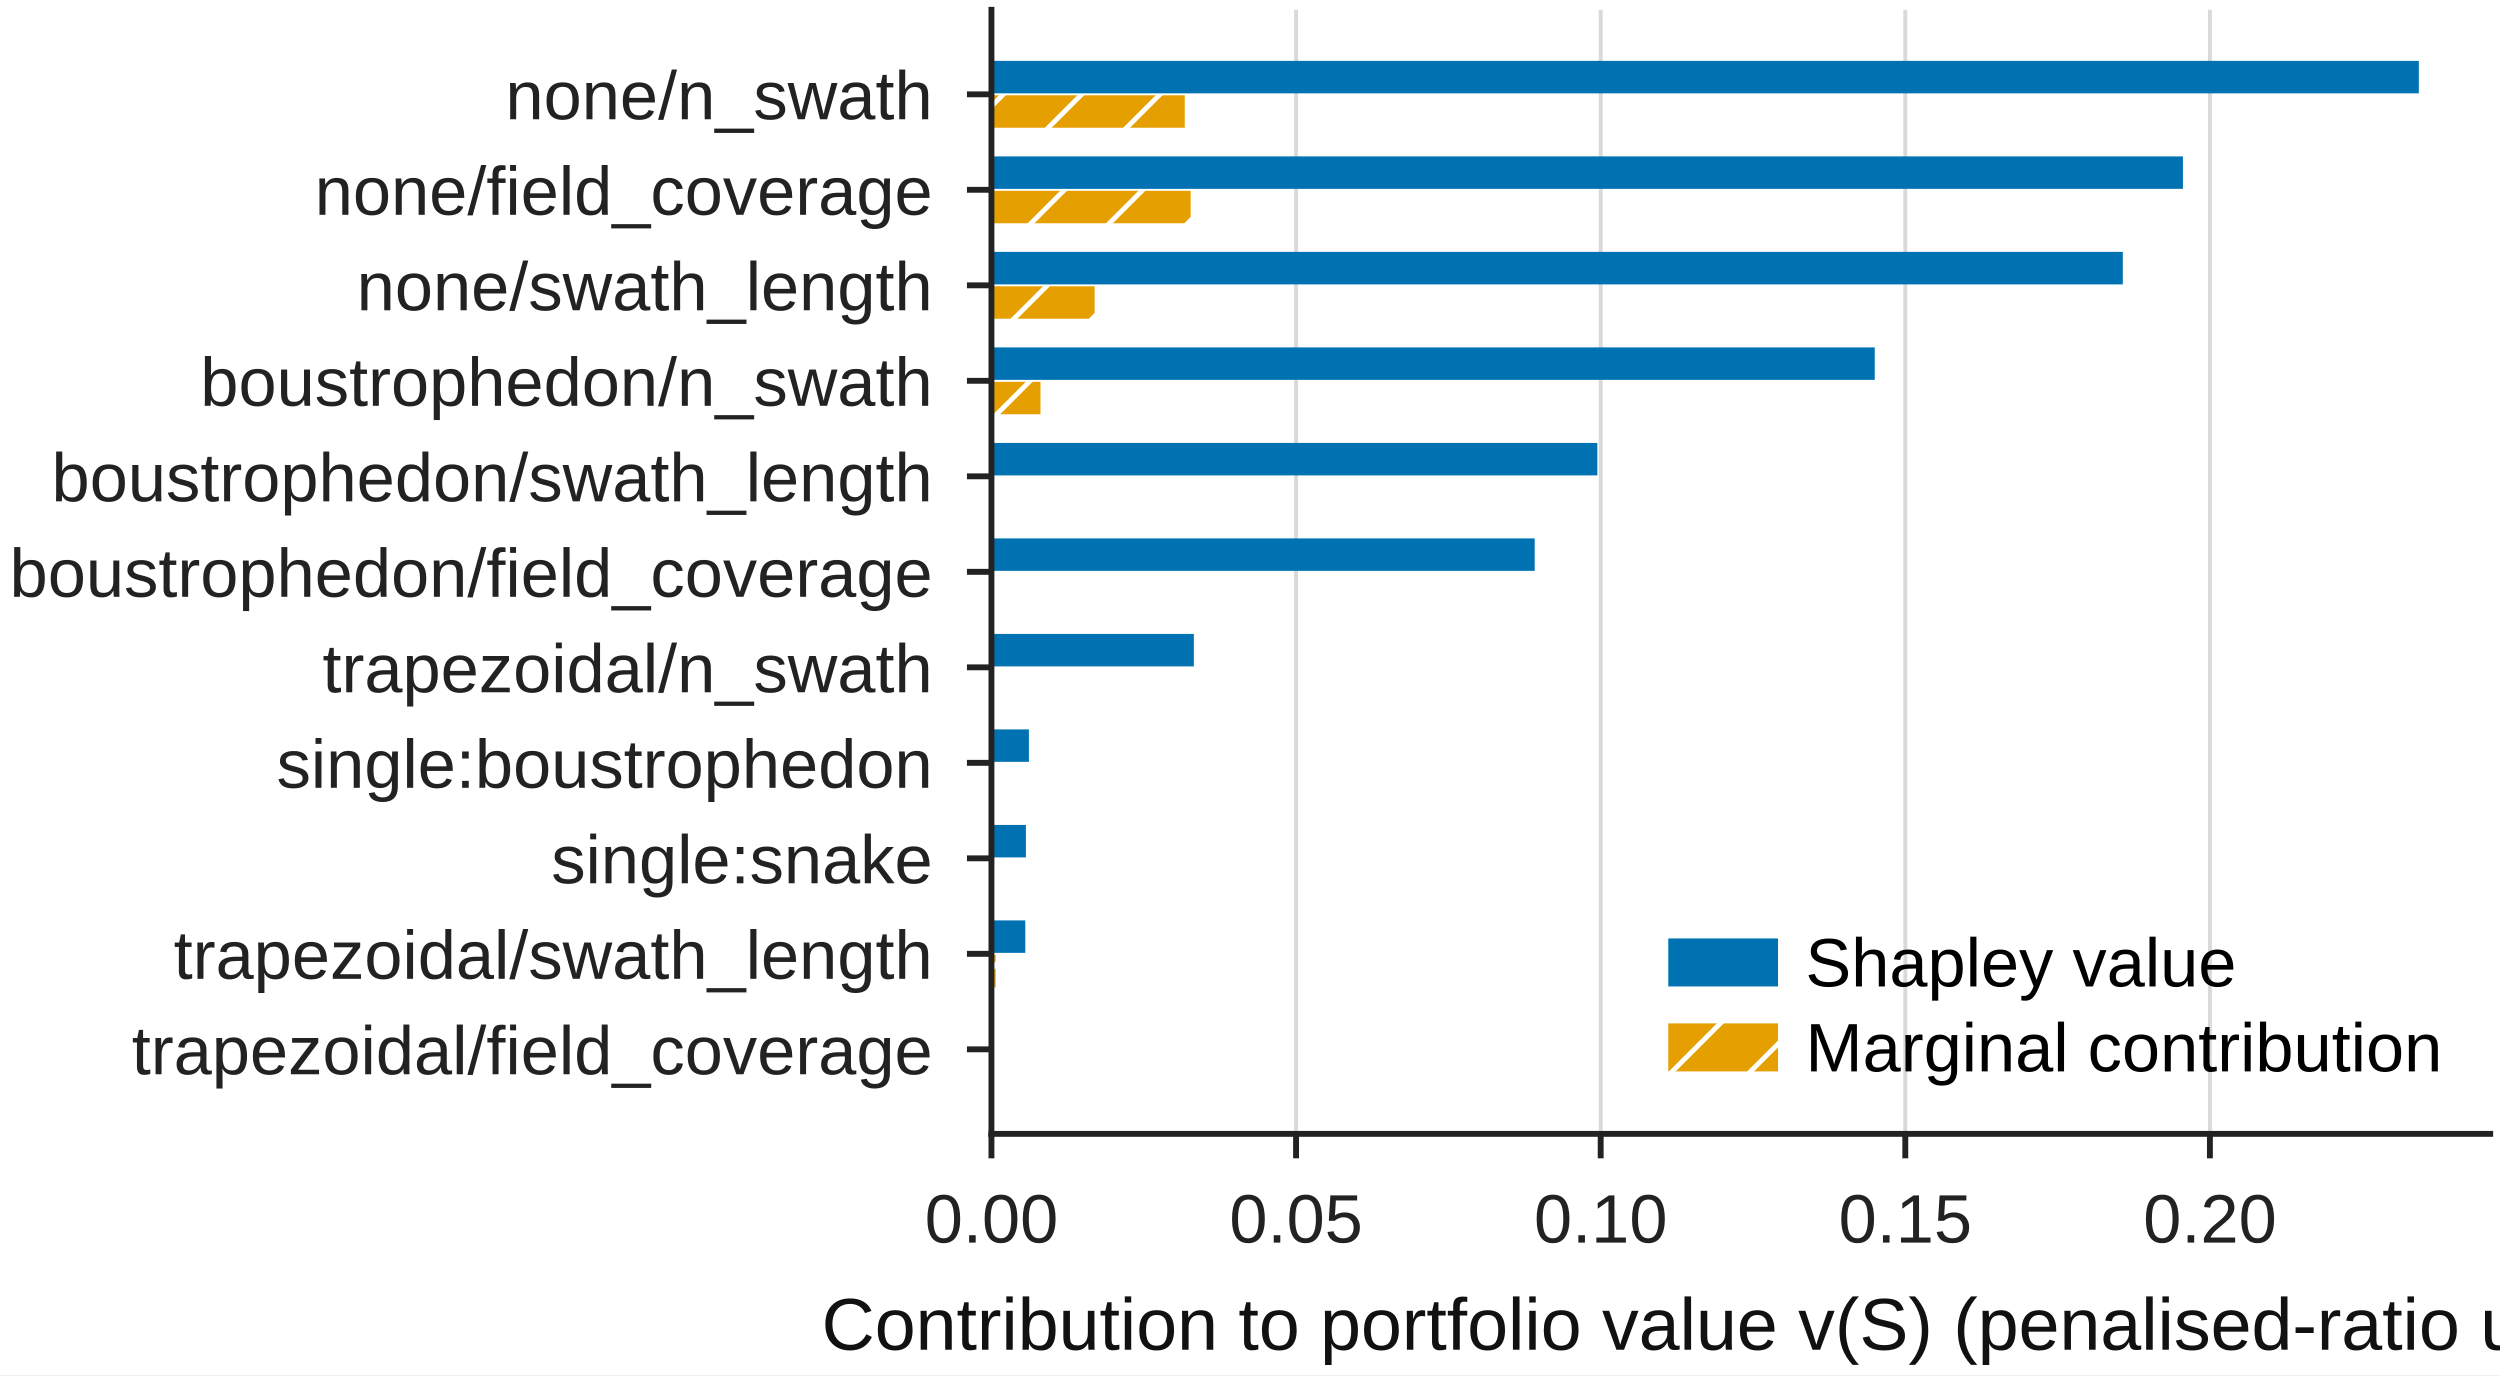
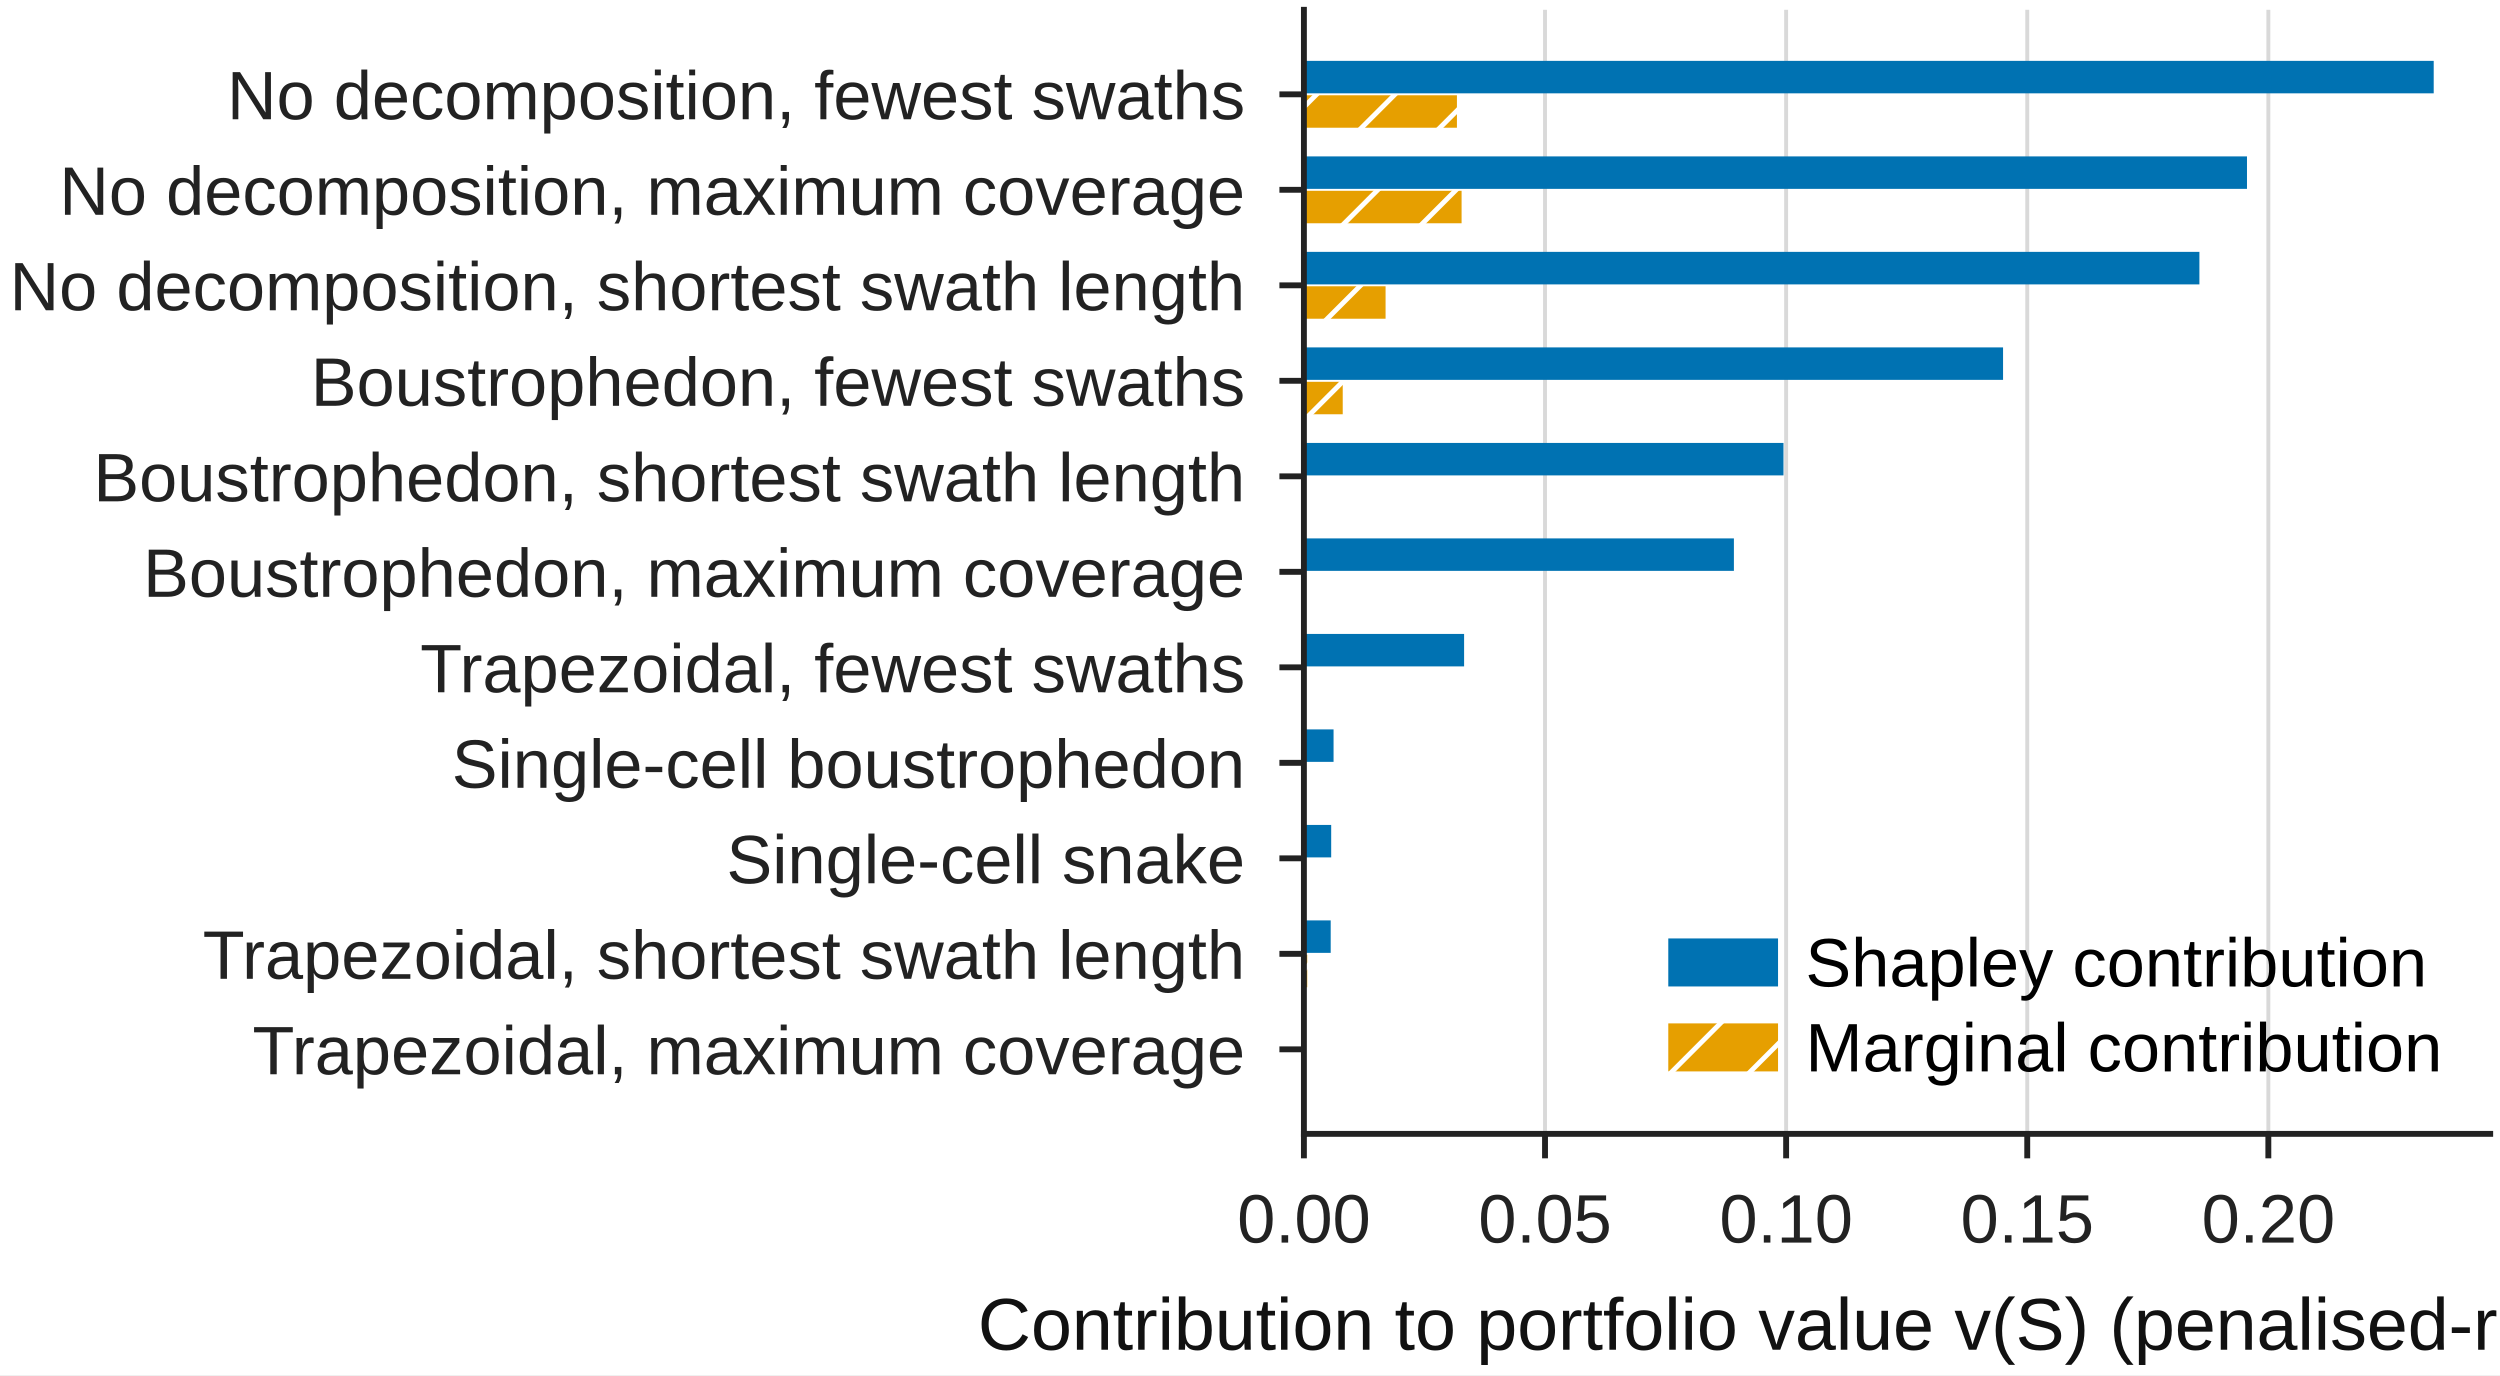
<svg xmlns="http://www.w3.org/2000/svg" xmlns:xlink="http://www.w3.org/1999/xlink" width="255.118pt" height="140.315pt" viewBox="0 0 255.118 140.315" version="1.1">
  <defs>
    <style type="text/css">*{stroke-linejoin: round; stroke-linecap: butt}</style>
  </defs>
  <g id="figure_1">
    <g id="patch_1">
      <path d="M 0 140.315  L 255.118 140.315  L 255.118 0  L 0 0  z " style="fill: #ffffff" />
    </g>
    <g id="axes_1">
      <g id="patch_2">
-         <path d="M 101.174 115.707  L 254.118 115.707  L 254.118 1  L 101.174 1  z " style="fill: #ffffff" />
+         <path d="M 133.06 115.707  L 254.118 115.707  L 254.118 1  L 133.06 1  z " style="fill: #ffffff" />
      </g>
      <g id="matplotlib.axis_1">
        <g id="xtick_1">
          <g id="line2d_1">
-             <path d="M 101.174 115.707  L 101.174 1  " clip-path="url(#pc41d55b764)" style="fill: none; stroke: #d9d9d9; stroke-width: 0.4; stroke-linecap: square" />
+             <path d="M 133.06 115.707  L 133.06 1  " clip-path="url(#pca3417e3d1)" style="fill: none; stroke: #d9d9d9; stroke-width: 0.4; stroke-linecap: square" />
          </g>
          <g id="line2d_2">
            <defs>
-               <path id="mf3bed3c013" d="M 0 0  L 0 2.5  " style="stroke: #222222; stroke-width: 0.6" />
+               <path id="mf13d6cfd3d" d="M 0 0  L 0 2.5  " style="stroke: #222222; stroke-width: 0.6" />
            </defs>
            <g>
-               <use xlink:href="#mf3bed3c013" x="101.174" y="115.707" style="fill: #222222; stroke: #222222; stroke-width: 0.6" />
+               <use xlink:href="#mf13d6cfd3d" x="133.06" y="115.707" style="fill: #222222; stroke: #222222; stroke-width: 0.6" />
            </g>
          </g>
          <g id="text_1">
-             <text style="font-size: 7px; font-family: 'Liberation Sans', 'DejaVu Sans'; text-anchor: middle; fill: #222222" x="101.174" y="126.803" transform="rotate(-0 101.1741 126.8032)">0.00</text>
+             <text style="font-size: 7px; font-family: 'Liberation Sans', 'DejaVu Sans'; text-anchor: middle; fill: #222222" x="133.06" y="126.803" transform="rotate(-0 133.0602 126.8032)">0.00</text>
          </g>
        </g>
        <g id="xtick_2">
          <g id="line2d_3">
-             <path d="M 132.259 115.707  L 132.259 1  " clip-path="url(#pc41d55b764)" style="fill: none; stroke: #d9d9d9; stroke-width: 0.4; stroke-linecap: square" />
+             <path d="M 157.665 115.707  L 157.665 1  " clip-path="url(#pca3417e3d1)" style="fill: none; stroke: #d9d9d9; stroke-width: 0.4; stroke-linecap: square" />
          </g>
          <g id="line2d_4">
            <g>
-               <use xlink:href="#mf3bed3c013" x="132.259" y="115.707" style="fill: #222222; stroke: #222222; stroke-width: 0.6" />
+               <use xlink:href="#mf13d6cfd3d" x="157.665" y="115.707" style="fill: #222222; stroke: #222222; stroke-width: 0.6" />
            </g>
          </g>
          <g id="text_2">
-             <text style="font-size: 7px; font-family: 'Liberation Sans', 'DejaVu Sans'; text-anchor: middle; fill: #222222" x="132.259" y="126.803" transform="rotate(-0 132.2593 126.8032)">0.05</text>
+             <text style="font-size: 7px; font-family: 'Liberation Sans', 'DejaVu Sans'; text-anchor: middle; fill: #222222" x="157.665" y="126.803" transform="rotate(-0 157.6647 126.8032)">0.05</text>
          </g>
        </g>
        <g id="xtick_3">
          <g id="line2d_5">
-             <path d="M 163.345 115.707  L 163.345 1  " clip-path="url(#pc41d55b764)" style="fill: none; stroke: #d9d9d9; stroke-width: 0.4; stroke-linecap: square" />
+             <path d="M 182.269 115.707  L 182.269 1  " clip-path="url(#pca3417e3d1)" style="fill: none; stroke: #d9d9d9; stroke-width: 0.4; stroke-linecap: square" />
          </g>
          <g id="line2d_6">
            <g>
-               <use xlink:href="#mf3bed3c013" x="163.345" y="115.707" style="fill: #222222; stroke: #222222; stroke-width: 0.6" />
+               <use xlink:href="#mf13d6cfd3d" x="182.269" y="115.707" style="fill: #222222; stroke: #222222; stroke-width: 0.6" />
            </g>
          </g>
          <g id="text_3">
-             <text style="font-size: 7px; font-family: 'Liberation Sans', 'DejaVu Sans'; text-anchor: middle; fill: #222222" x="163.345" y="126.803" transform="rotate(-0 163.3446 126.8032)">0.10</text>
+             <text style="font-size: 7px; font-family: 'Liberation Sans', 'DejaVu Sans'; text-anchor: middle; fill: #222222" x="182.269" y="126.803" transform="rotate(-0 182.2692 126.8032)">0.10</text>
          </g>
        </g>
        <g id="xtick_4">
          <g id="line2d_7">
-             <path d="M 194.43 115.707  L 194.43 1  " clip-path="url(#pc41d55b764)" style="fill: none; stroke: #d9d9d9; stroke-width: 0.4; stroke-linecap: square" />
+             <path d="M 206.874 115.707  L 206.874 1  " clip-path="url(#pca3417e3d1)" style="fill: none; stroke: #d9d9d9; stroke-width: 0.4; stroke-linecap: square" />
          </g>
          <g id="line2d_8">
            <g>
-               <use xlink:href="#mf3bed3c013" x="194.43" y="115.707" style="fill: #222222; stroke: #222222; stroke-width: 0.6" />
+               <use xlink:href="#mf13d6cfd3d" x="206.874" y="115.707" style="fill: #222222; stroke: #222222; stroke-width: 0.6" />
            </g>
          </g>
          <g id="text_4">
-             <text style="font-size: 7px; font-family: 'Liberation Sans', 'DejaVu Sans'; text-anchor: middle; fill: #222222" x="194.43" y="126.803" transform="rotate(-0 194.4298 126.8032)">0.15</text>
+             <text style="font-size: 7px; font-family: 'Liberation Sans', 'DejaVu Sans'; text-anchor: middle; fill: #222222" x="206.874" y="126.803" transform="rotate(-0 206.8738 126.8032)">0.15</text>
          </g>
        </g>
        <g id="xtick_5">
          <g id="line2d_9">
-             <path d="M 225.515 115.707  L 225.515 1  " clip-path="url(#pc41d55b764)" style="fill: none; stroke: #d9d9d9; stroke-width: 0.4; stroke-linecap: square" />
+             <path d="M 231.478 115.707  L 231.478 1  " clip-path="url(#pca3417e3d1)" style="fill: none; stroke: #d9d9d9; stroke-width: 0.4; stroke-linecap: square" />
          </g>
          <g id="line2d_10">
            <g>
-               <use xlink:href="#mf3bed3c013" x="225.515" y="115.707" style="fill: #222222; stroke: #222222; stroke-width: 0.6" />
+               <use xlink:href="#mf13d6cfd3d" x="231.478" y="115.707" style="fill: #222222; stroke: #222222; stroke-width: 0.6" />
            </g>
          </g>
          <g id="text_5">
-             <text style="font-size: 7px; font-family: 'Liberation Sans', 'DejaVu Sans'; text-anchor: middle; fill: #222222" x="225.515" y="126.803" transform="rotate(-0 225.5151 126.8032)">0.20</text>
+             <text style="font-size: 7px; font-family: 'Liberation Sans', 'DejaVu Sans'; text-anchor: middle; fill: #222222" x="231.478" y="126.803" transform="rotate(-0 231.4783 126.8032)">0.20</text>
          </g>
        </g>
        <g id="text_6">
-           <text style="font-size: 7.5px; font-family: 'Liberation Sans', 'DejaVu Sans'; text-anchor: middle; fill: #111111" x="177.646" y="137.737" transform="rotate(-0 177.6461 137.7366)">Contribution to portfolio value v(S) (penalised-ratio units)</text>
+           <text style="font-size: 7.5px; font-family: 'Liberation Sans', 'DejaVu Sans'; text-anchor: middle; fill: #111111" x="193.589" y="137.737" transform="rotate(-0 193.5891 137.7366)">Contribution to portfolio value v(S) (penalised-ratio units)</text>
        </g>
      </g>
      <g id="matplotlib.axis_2">
        <g id="ytick_1">
          <g id="line2d_11">
            <defs>
-               <path id="ma8d4953809" d="M 0 0  L -2.5 0  " style="stroke: #222222; stroke-width: 0.6" />
+               <path id="m7d132f472e" d="M 0 0  L -2.5 0  " style="stroke: #222222; stroke-width: 0.6" />
            </defs>
            <g>
-               <use xlink:href="#ma8d4953809" x="101.174" y="9.625" style="fill: #222222; stroke: #222222; stroke-width: 0.6" />
+               <use xlink:href="#m7d132f472e" x="133.06" y="9.625" style="fill: #222222; stroke: #222222; stroke-width: 0.6" />
            </g>
          </g>
          <g id="text_7">
-             <text style="font-size: 7px; font-family: 'Liberation Sans', 'DejaVu Sans'; text-anchor: end; fill: #222222" x="95.174" y="12.173" transform="rotate(-0 95.17406 12.17305)">none/n_swath</text>
+             <text style="font-size: 7px; font-family: 'Liberation Sans', 'DejaVu Sans'; text-anchor: end; fill: #222222" x="127.06" y="12.173" transform="rotate(-0 127.0602 12.17305)">No decomposition, fewest swaths</text>
          </g>
        </g>
        <g id="ytick_2">
          <g id="line2d_12">
            <g>
-               <use xlink:href="#ma8d4953809" x="101.174" y="19.371" style="fill: #222222; stroke: #222222; stroke-width: 0.6" />
+               <use xlink:href="#m7d132f472e" x="133.06" y="19.371" style="fill: #222222; stroke: #222222; stroke-width: 0.6" />
            </g>
          </g>
          <g id="text_8">
-             <text style="font-size: 7px; font-family: 'Liberation Sans', 'DejaVu Sans'; text-anchor: end; fill: #222222" x="95.174" y="21.919" transform="rotate(-0 95.17406 21.91877)">none/field_coverage</text>
+             <text style="font-size: 7px; font-family: 'Liberation Sans', 'DejaVu Sans'; text-anchor: end; fill: #222222" x="127.06" y="21.919" transform="rotate(-0 127.0602 21.91877)">No decomposition, maximum coverage</text>
          </g>
        </g>
        <g id="ytick_3">
          <g id="line2d_13">
            <g>
-               <use xlink:href="#ma8d4953809" x="101.174" y="29.116" style="fill: #222222; stroke: #222222; stroke-width: 0.6" />
+               <use xlink:href="#m7d132f472e" x="133.06" y="29.116" style="fill: #222222; stroke: #222222; stroke-width: 0.6" />
            </g>
          </g>
          <g id="text_9">
-             <text style="font-size: 7px; font-family: 'Liberation Sans', 'DejaVu Sans'; text-anchor: end; fill: #222222" x="95.174" y="31.664" transform="rotate(-0 95.17406 31.66448)">none/swath_length</text>
+             <text style="font-size: 7px; font-family: 'Liberation Sans', 'DejaVu Sans'; text-anchor: end; fill: #222222" x="127.06" y="31.664" transform="rotate(-0 127.0602 31.66448)">No decomposition, shortest swath length</text>
          </g>
        </g>
        <g id="ytick_4">
          <g id="line2d_14">
            <g>
-               <use xlink:href="#ma8d4953809" x="101.174" y="38.862" style="fill: #222222; stroke: #222222; stroke-width: 0.6" />
+               <use xlink:href="#m7d132f472e" x="133.06" y="38.862" style="fill: #222222; stroke: #222222; stroke-width: 0.6" />
            </g>
          </g>
          <g id="text_10">
-             <text style="font-size: 7px; font-family: 'Liberation Sans', 'DejaVu Sans'; text-anchor: end; fill: #222222" x="95.174" y="41.41" transform="rotate(-0 95.17406 41.41019)">boustrophedon/n_swath</text>
+             <text style="font-size: 7px; font-family: 'Liberation Sans', 'DejaVu Sans'; text-anchor: end; fill: #222222" x="127.06" y="41.41" transform="rotate(-0 127.0602 41.41019)">Boustrophedon, fewest swaths</text>
          </g>
        </g>
        <g id="ytick_5">
          <g id="line2d_15">
            <g>
-               <use xlink:href="#ma8d4953809" x="101.174" y="48.608" style="fill: #222222; stroke: #222222; stroke-width: 0.6" />
+               <use xlink:href="#m7d132f472e" x="133.06" y="48.608" style="fill: #222222; stroke: #222222; stroke-width: 0.6" />
            </g>
          </g>
          <g id="text_11">
-             <text style="font-size: 7px; font-family: 'Liberation Sans', 'DejaVu Sans'; text-anchor: end; fill: #222222" x="95.174" y="51.156" transform="rotate(-0 95.17406 51.15591)">boustrophedon/swath_length</text>
+             <text style="font-size: 7px; font-family: 'Liberation Sans', 'DejaVu Sans'; text-anchor: end; fill: #222222" x="127.06" y="51.156" transform="rotate(-0 127.0602 51.15591)">Boustrophedon, shortest swath length</text>
          </g>
        </g>
        <g id="ytick_6">
          <g id="line2d_16">
            <g>
-               <use xlink:href="#ma8d4953809" x="101.174" y="58.354" style="fill: #222222; stroke: #222222; stroke-width: 0.6" />
+               <use xlink:href="#m7d132f472e" x="133.06" y="58.354" style="fill: #222222; stroke: #222222; stroke-width: 0.6" />
            </g>
          </g>
          <g id="text_12">
-             <text style="font-size: 7px; font-family: 'Liberation Sans', 'DejaVu Sans'; text-anchor: end; fill: #222222" x="95.174" y="60.902" transform="rotate(-0 95.17406 60.90162)">boustrophedon/field_coverage</text>
+             <text style="font-size: 7px; font-family: 'Liberation Sans', 'DejaVu Sans'; text-anchor: end; fill: #222222" x="127.06" y="60.902" transform="rotate(-0 127.0602 60.90162)">Boustrophedon, maximum coverage</text>
          </g>
        </g>
        <g id="ytick_7">
          <g id="line2d_17">
            <g>
-               <use xlink:href="#ma8d4953809" x="101.174" y="68.099" style="fill: #222222; stroke: #222222; stroke-width: 0.6" />
+               <use xlink:href="#m7d132f472e" x="133.06" y="68.099" style="fill: #222222; stroke: #222222; stroke-width: 0.6" />
            </g>
          </g>
          <g id="text_13">
-             <text style="font-size: 7px; font-family: 'Liberation Sans', 'DejaVu Sans'; text-anchor: end; fill: #222222" x="95.174" y="70.647" transform="rotate(-0 95.17406 70.64733)">trapezoidal/n_swath</text>
+             <text style="font-size: 7px; font-family: 'Liberation Sans', 'DejaVu Sans'; text-anchor: end; fill: #222222" x="127.06" y="70.647" transform="rotate(-0 127.0602 70.64733)">Trapezoidal, fewest swaths</text>
          </g>
        </g>
        <g id="ytick_8">
          <g id="line2d_18">
            <g>
-               <use xlink:href="#ma8d4953809" x="101.174" y="77.845" style="fill: #222222; stroke: #222222; stroke-width: 0.6" />
+               <use xlink:href="#m7d132f472e" x="133.06" y="77.845" style="fill: #222222; stroke: #222222; stroke-width: 0.6" />
            </g>
          </g>
          <g id="text_14">
-             <text style="font-size: 7px; font-family: 'Liberation Sans', 'DejaVu Sans'; text-anchor: end; fill: #222222" x="95.174" y="80.393" transform="rotate(-0 95.17406 80.39305)">single:boustrophedon</text>
+             <text style="font-size: 7px; font-family: 'Liberation Sans', 'DejaVu Sans'; text-anchor: end; fill: #222222" x="127.06" y="80.393" transform="rotate(-0 127.0602 80.39305)">Single-cell boustrophedon</text>
          </g>
        </g>
        <g id="ytick_9">
          <g id="line2d_19">
            <g>
-               <use xlink:href="#ma8d4953809" x="101.174" y="87.591" style="fill: #222222; stroke: #222222; stroke-width: 0.6" />
+               <use xlink:href="#m7d132f472e" x="133.06" y="87.591" style="fill: #222222; stroke: #222222; stroke-width: 0.6" />
            </g>
          </g>
          <g id="text_15">
-             <text style="font-size: 7px; font-family: 'Liberation Sans', 'DejaVu Sans'; text-anchor: end; fill: #222222" x="95.174" y="90.139" transform="rotate(-0 95.17406 90.13876)">single:snake</text>
+             <text style="font-size: 7px; font-family: 'Liberation Sans', 'DejaVu Sans'; text-anchor: end; fill: #222222" x="127.06" y="90.139" transform="rotate(-0 127.0602 90.13876)">Single-cell snake</text>
          </g>
        </g>
        <g id="ytick_10">
          <g id="line2d_20">
            <g>
-               <use xlink:href="#ma8d4953809" x="101.174" y="97.336" style="fill: #222222; stroke: #222222; stroke-width: 0.6" />
+               <use xlink:href="#m7d132f472e" x="133.06" y="97.336" style="fill: #222222; stroke: #222222; stroke-width: 0.6" />
            </g>
          </g>
          <g id="text_16">
-             <text style="font-size: 7px; font-family: 'Liberation Sans', 'DejaVu Sans'; text-anchor: end; fill: #222222" x="95.174" y="99.884" transform="rotate(-0 95.17406 99.88448)">trapezoidal/swath_length</text>
+             <text style="font-size: 7px; font-family: 'Liberation Sans', 'DejaVu Sans'; text-anchor: end; fill: #222222" x="127.06" y="99.884" transform="rotate(-0 127.0602 99.88448)">Trapezoidal, shortest swath length</text>
          </g>
        </g>
        <g id="ytick_11">
          <g id="line2d_21">
            <g>
-               <use xlink:href="#ma8d4953809" x="101.174" y="107.082" style="fill: #222222; stroke: #222222; stroke-width: 0.6" />
+               <use xlink:href="#m7d132f472e" x="133.06" y="107.082" style="fill: #222222; stroke: #222222; stroke-width: 0.6" />
            </g>
          </g>
          <g id="text_17">
-             <text style="font-size: 7px; font-family: 'Liberation Sans', 'DejaVu Sans'; text-anchor: end; fill: #222222" x="95.174" y="109.63" transform="rotate(-0 95.17406 109.6302)">trapezoidal/field_coverage</text>
+             <text style="font-size: 7px; font-family: 'Liberation Sans', 'DejaVu Sans'; text-anchor: end; fill: #222222" x="127.06" y="109.63" transform="rotate(-0 127.0602 109.6302)">Trapezoidal, maximum coverage</text>
          </g>
        </g>
      </g>
      <g id="patch_3">
-         <path d="M 101.174 9.527  L 246.835 9.527  L 246.835 6.214  L 101.174 6.214  z " clip-path="url(#pc41d55b764)" style="fill: #0072b2" />
+         <path d="M 133.06 9.527  L 248.353 9.527  L 248.353 6.214  L 133.06 6.214  z " clip-path="url(#pca3417e3d1)" style="fill: #0072b2" />
      </g>
      <g id="patch_4">
-         <path d="M 101.174 19.273  L 222.762 19.273  L 222.762 15.96  L 101.174 15.96  z " clip-path="url(#pc41d55b764)" style="fill: #0072b2" />
+         <path d="M 133.06 19.273  L 229.299 19.273  L 229.299 15.96  L 133.06 15.96  z " clip-path="url(#pca3417e3d1)" style="fill: #0072b2" />
      </g>
      <g id="patch_5">
-         <path d="M 101.174 29.019  L 216.627 29.019  L 216.627 25.705  L 101.174 25.705  z " clip-path="url(#pc41d55b764)" style="fill: #0072b2" />
+         <path d="M 133.06 29.019  L 224.443 29.019  L 224.443 25.705  L 133.06 25.705  z " clip-path="url(#pca3417e3d1)" style="fill: #0072b2" />
      </g>
      <g id="patch_6">
-         <path d="M 101.174 38.765  L 191.312 38.765  L 191.312 35.451  L 101.174 35.451  z " clip-path="url(#pc41d55b764)" style="fill: #0072b2" />
+         <path d="M 133.06 38.765  L 204.406 38.765  L 204.406 35.451  L 133.06 35.451  z " clip-path="url(#pca3417e3d1)" style="fill: #0072b2" />
      </g>
      <g id="patch_7">
-         <path d="M 101.174 48.51  L 163.005 48.51  L 163.005 45.197  L 101.174 45.197  z " clip-path="url(#pc41d55b764)" style="fill: #0072b2" />
+         <path d="M 133.06 48.51  L 182 48.51  L 182 45.197  L 133.06 45.197  z " clip-path="url(#pca3417e3d1)" style="fill: #0072b2" />
      </g>
      <g id="patch_8">
-         <path d="M 101.174 58.256  L 156.611 58.256  L 156.611 54.943  L 101.174 54.943  z " clip-path="url(#pc41d55b764)" style="fill: #0072b2" />
+         <path d="M 133.06 58.256  L 176.94 58.256  L 176.94 54.943  L 133.06 54.943  z " clip-path="url(#pca3417e3d1)" style="fill: #0072b2" />
      </g>
      <g id="patch_9">
-         <path d="M 101.174 68.002  L 121.827 68.002  L 121.827 64.688  L 101.174 64.688  z " clip-path="url(#pc41d55b764)" style="fill: #0072b2" />
+         <path d="M 133.06 68.002  L 149.407 68.002  L 149.407 64.688  L 133.06 64.688  z " clip-path="url(#pca3417e3d1)" style="fill: #0072b2" />
      </g>
      <g id="patch_10">
-         <path d="M 101.174 77.747  L 104.997 77.747  L 104.997 74.434  L 101.174 74.434  z " clip-path="url(#pc41d55b764)" style="fill: #0072b2" />
+         <path d="M 133.06 77.747  L 136.086 77.747  L 136.086 74.434  L 133.06 74.434  z " clip-path="url(#pca3417e3d1)" style="fill: #0072b2" />
      </g>
      <g id="patch_11">
-         <path d="M 101.174 87.493  L 104.691 87.493  L 104.691 84.18  L 101.174 84.18  z " clip-path="url(#pc41d55b764)" style="fill: #0072b2" />
+         <path d="M 133.06 87.493  L 135.844 87.493  L 135.844 84.18  L 133.06 84.18  z " clip-path="url(#pca3417e3d1)" style="fill: #0072b2" />
      </g>
      <g id="patch_12">
-         <path d="M 101.174 97.239  L 104.628 97.239  L 104.628 93.925  L 101.174 93.925  z " clip-path="url(#pc41d55b764)" style="fill: #0072b2" />
+         <path d="M 133.06 97.239  L 135.794 97.239  L 135.794 93.925  L 133.06 93.925  z " clip-path="url(#pca3417e3d1)" style="fill: #0072b2" />
      </g>
      <g id="patch_13">
-         <path d="M 101.174 106.985  L 101.325 106.985  L 101.325 103.671  L 101.174 103.671  z " clip-path="url(#pc41d55b764)" style="fill: #0072b2" />
+         <path d="M 133.06 106.985  L 133.18 106.985  L 133.18 103.671  L 133.06 103.671  z " clip-path="url(#pca3417e3d1)" style="fill: #0072b2" />
      </g>
      <g id="patch_14">
-         <path d="M 101.174 13.036  L 120.902 13.036  L 120.902 9.722  L 101.174 9.722  z " clip-path="url(#pc41d55b764)" style="fill: url(#hb8502616f5)" />
+         <path d="M 133.06 13.036  L 148.675 13.036  L 148.675 9.722  L 133.06 9.722  z " clip-path="url(#pca3417e3d1)" style="fill: url(#hbb71627b74)" />
      </g>
      <g id="patch_15">
-         <path d="M 101.174 22.782  L 121.503 22.782  L 121.503 19.468  L 101.174 19.468  z " clip-path="url(#pc41d55b764)" style="fill: url(#hb8502616f5)" />
+         <path d="M 133.06 22.782  L 149.151 22.782  L 149.151 19.468  L 133.06 19.468  z " clip-path="url(#pca3417e3d1)" style="fill: url(#hbb71627b74)" />
      </g>
      <g id="patch_16">
-         <path d="M 101.174 32.527  L 111.703 32.527  L 111.703 29.214  L 101.174 29.214  z " clip-path="url(#pc41d55b764)" style="fill: url(#hb8502616f5)" />
+         <path d="M 133.06 32.527  L 141.394 32.527  L 141.394 29.214  L 133.06 29.214  z " clip-path="url(#pca3417e3d1)" style="fill: url(#hbb71627b74)" />
      </g>
      <g id="patch_17">
-         <path d="M 101.174 42.273  L 106.179 42.273  L 106.179 38.96  L 101.174 38.96  z " clip-path="url(#pc41d55b764)" style="fill: url(#hb8502616f5)" />
+         <path d="M 133.06 42.273  L 137.022 42.273  L 137.022 38.96  L 133.06 38.96  z " clip-path="url(#pca3417e3d1)" style="fill: url(#hbb71627b74)" />
      </g>
      <g id="patch_18">
-         <path d="M 101.174 52.019  L 101.215 52.019  L 101.215 48.705  L 101.174 48.705  z " clip-path="url(#pc41d55b764)" style="fill: url(#hb8502616f5)" />
+         <path d="M 133.06 52.019  L 133.092 52.019  L 133.092 48.705  L 133.06 48.705  z " clip-path="url(#pca3417e3d1)" style="fill: url(#hbb71627b74)" />
      </g>
      <g id="patch_19">
-         <path d="M 101.174 61.765  L 101.174 61.765  L 101.174 58.451  L 101.174 58.451  z " clip-path="url(#pc41d55b764)" style="fill: url(#hb8502616f5)" />
+         <path d="M 133.06 61.765  L 133.06 61.765  L 133.06 58.451  L 133.06 58.451  z " clip-path="url(#pca3417e3d1)" style="fill: url(#hbb71627b74)" />
      </g>
      <g id="patch_20">
-         <path d="M 101.174 71.51  L 101.194 71.51  L 101.194 68.197  L 101.174 68.197  z " clip-path="url(#pc41d55b764)" style="fill: url(#hb8502616f5)" />
+         <path d="M 133.06 71.51  L 133.076 71.51  L 133.076 68.197  L 133.06 68.197  z " clip-path="url(#pca3417e3d1)" style="fill: url(#hbb71627b74)" />
      </g>
      <g id="patch_21">
-         <path d="M 101.174 81.256  L 101.174 81.256  L 101.174 77.942  L 101.174 77.942  z " clip-path="url(#pc41d55b764)" style="fill: url(#hb8502616f5)" />
+         <path d="M 133.06 81.256  L 133.06 81.256  L 133.06 77.942  L 133.06 77.942  z " clip-path="url(#pca3417e3d1)" style="fill: url(#hbb71627b74)" />
      </g>
      <g id="patch_22">
-         <path d="M 101.174 91.002  L 101.174 91.002  L 101.174 87.688  L 101.174 87.688  z " clip-path="url(#pc41d55b764)" style="fill: url(#hb8502616f5)" />
+         <path d="M 133.06 91.002  L 133.06 91.002  L 133.06 87.688  L 133.06 87.688  z " clip-path="url(#pca3417e3d1)" style="fill: url(#hbb71627b74)" />
      </g>
      <g id="patch_23">
-         <path d="M 101.174 100.747  L 101.605 100.747  L 101.605 97.434  L 101.174 97.434  z " clip-path="url(#pc41d55b764)" style="fill: url(#hb8502616f5)" />
+         <path d="M 133.06 100.747  L 133.401 100.747  L 133.401 97.434  L 133.06 97.434  z " clip-path="url(#pca3417e3d1)" style="fill: url(#hbb71627b74)" />
      </g>
      <g id="patch_24">
-         <path d="M 101.174 110.493  L 101.174 110.493  L 101.174 107.18  L 101.174 107.18  z " clip-path="url(#pc41d55b764)" style="fill: url(#hb8502616f5)" />
+         <path d="M 133.06 110.493  L 133.06 110.493  L 133.06 107.18  L 133.06 107.18  z " clip-path="url(#pca3417e3d1)" style="fill: url(#hbb71627b74)" />
      </g>
      <g id="patch_25">
-         <path d="M 101.174 115.707  L 101.174 1  " style="fill: none; stroke: #222222; stroke-width: 0.6; stroke-linejoin: miter; stroke-linecap: square" />
+         <path d="M 133.06 115.707  L 133.06 1  " style="fill: none; stroke: #222222; stroke-width: 0.6; stroke-linejoin: miter; stroke-linecap: square" />
      </g>
      <g id="patch_26">
-         <path d="M 101.174 115.707  L 254.118 115.707  " style="fill: none; stroke: #222222; stroke-width: 0.6; stroke-linejoin: miter; stroke-linecap: square" />
+         <path d="M 133.06 115.707  L 254.118 115.707  " style="fill: none; stroke: #222222; stroke-width: 0.6; stroke-linejoin: miter; stroke-linecap: square" />
      </g>
      <g id="legend_1">
        <g id="patch_27">
          <path d="M 170.244 100.665  L 181.444 100.665  L 181.444 95.765  L 170.244 95.765  z " style="fill: #0072b2" />
        </g>
        <g id="text_18">
-           <text style="font-size: 7px; font-family: 'Liberation Sans', 'DejaVu Sans'; text-anchor: start" x="184.244" y="100.665" transform="rotate(-0 184.2439 100.6646)">Shapley value</text>
+           <text style="font-size: 7px; font-family: 'Liberation Sans', 'DejaVu Sans'; text-anchor: start" x="184.244" y="100.665" transform="rotate(-0 184.2439 100.6646)">Shapley contribution</text>
        </g>
        <g id="patch_28">
-           <path d="M 170.244 109.334  L 181.444 109.334  L 181.444 104.434  L 170.244 104.434  z " style="fill: url(#hb8502616f5)" />
+           <path d="M 170.244 109.334  L 181.444 109.334  L 181.444 104.434  L 170.244 104.434  z " style="fill: url(#hbb71627b74)" />
        </g>
        <g id="text_19">
          <text style="font-size: 7px; font-family: 'Liberation Sans', 'DejaVu Sans'; text-anchor: start" x="184.244" y="109.334" transform="rotate(-0 184.2439 109.3339)">Marginal contribution</text>
        </g>
      </g>
    </g>
  </g>
  <defs>
-     <clipPath id="pc41d55b764">
-       <rect x="101.174" y="1" width="152.944" height="114.707" />
+     <clipPath id="pca3417e3d1">
+       <rect x="133.06" y="1" width="121.058" height="114.707" />
    </clipPath>
  </defs>
  <defs>
-     <pattern id="hb8502616f5" patternUnits="userSpaceOnUse" x="0" y="0" width="72" height="72">
+     <pattern id="hbb71627b74" patternUnits="userSpaceOnUse" x="0" y="0" width="72" height="72">
      <rect x="0" y="0" width="73" height="73" fill="#e69f00" />
      <path d="M -36 36  L 36 -36  M -32 40  L 40 -32  M -28 44  L 44 -28  M -24 48  L 48 -24  M -20 52  L 52 -20  M -16 56  L 56 -16  M -12 60  L 60 -12  M -8 64  L 64 -8  M -4 68  L 68 -4  M 0 72  L 72 0  M 4 76  L 76 4  M 8 80  L 80 8  M 12 84  L 84 12  M 16 88  L 88 16  M 20 92  L 92 20  M 24 96  L 96 24  M 28 100  L 100 28  M 32 104  L 104 32  M 36 108  L 108 36  " style="fill: #ffffff; stroke: #ffffff; stroke-width: 0.5; stroke-linecap: butt; stroke-linejoin: miter" />
    </pattern>
  </defs>
</svg>
